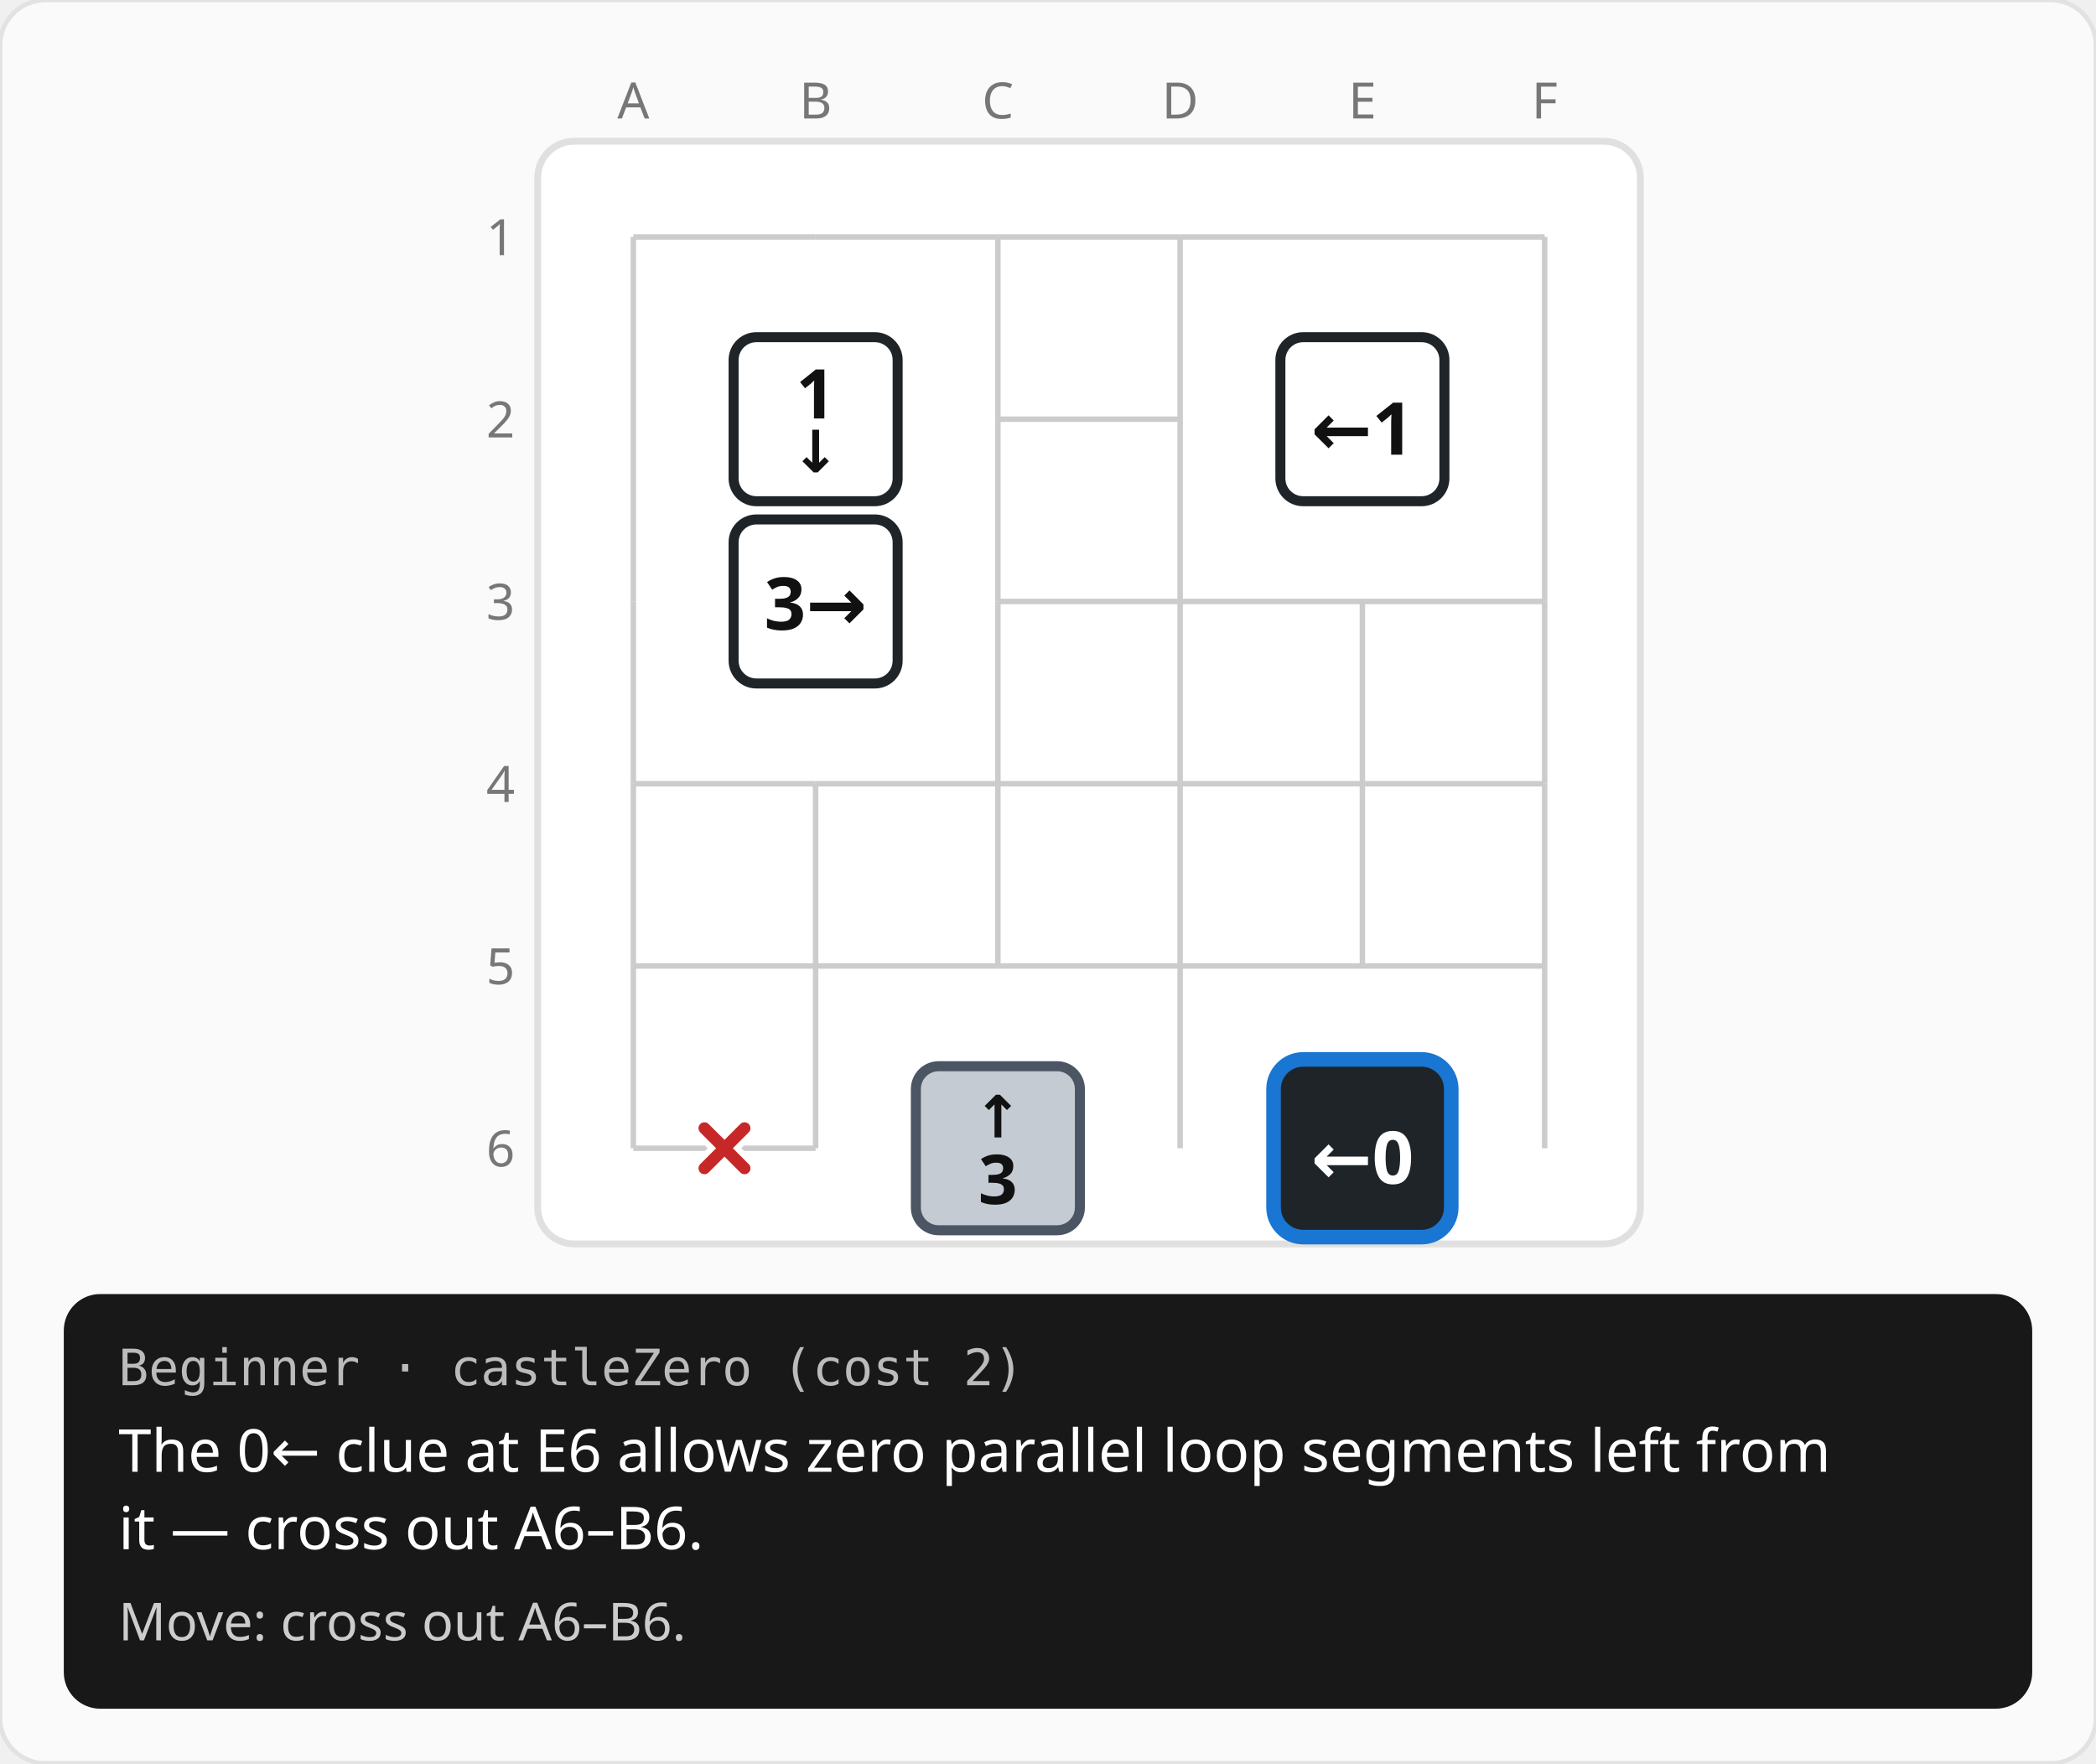
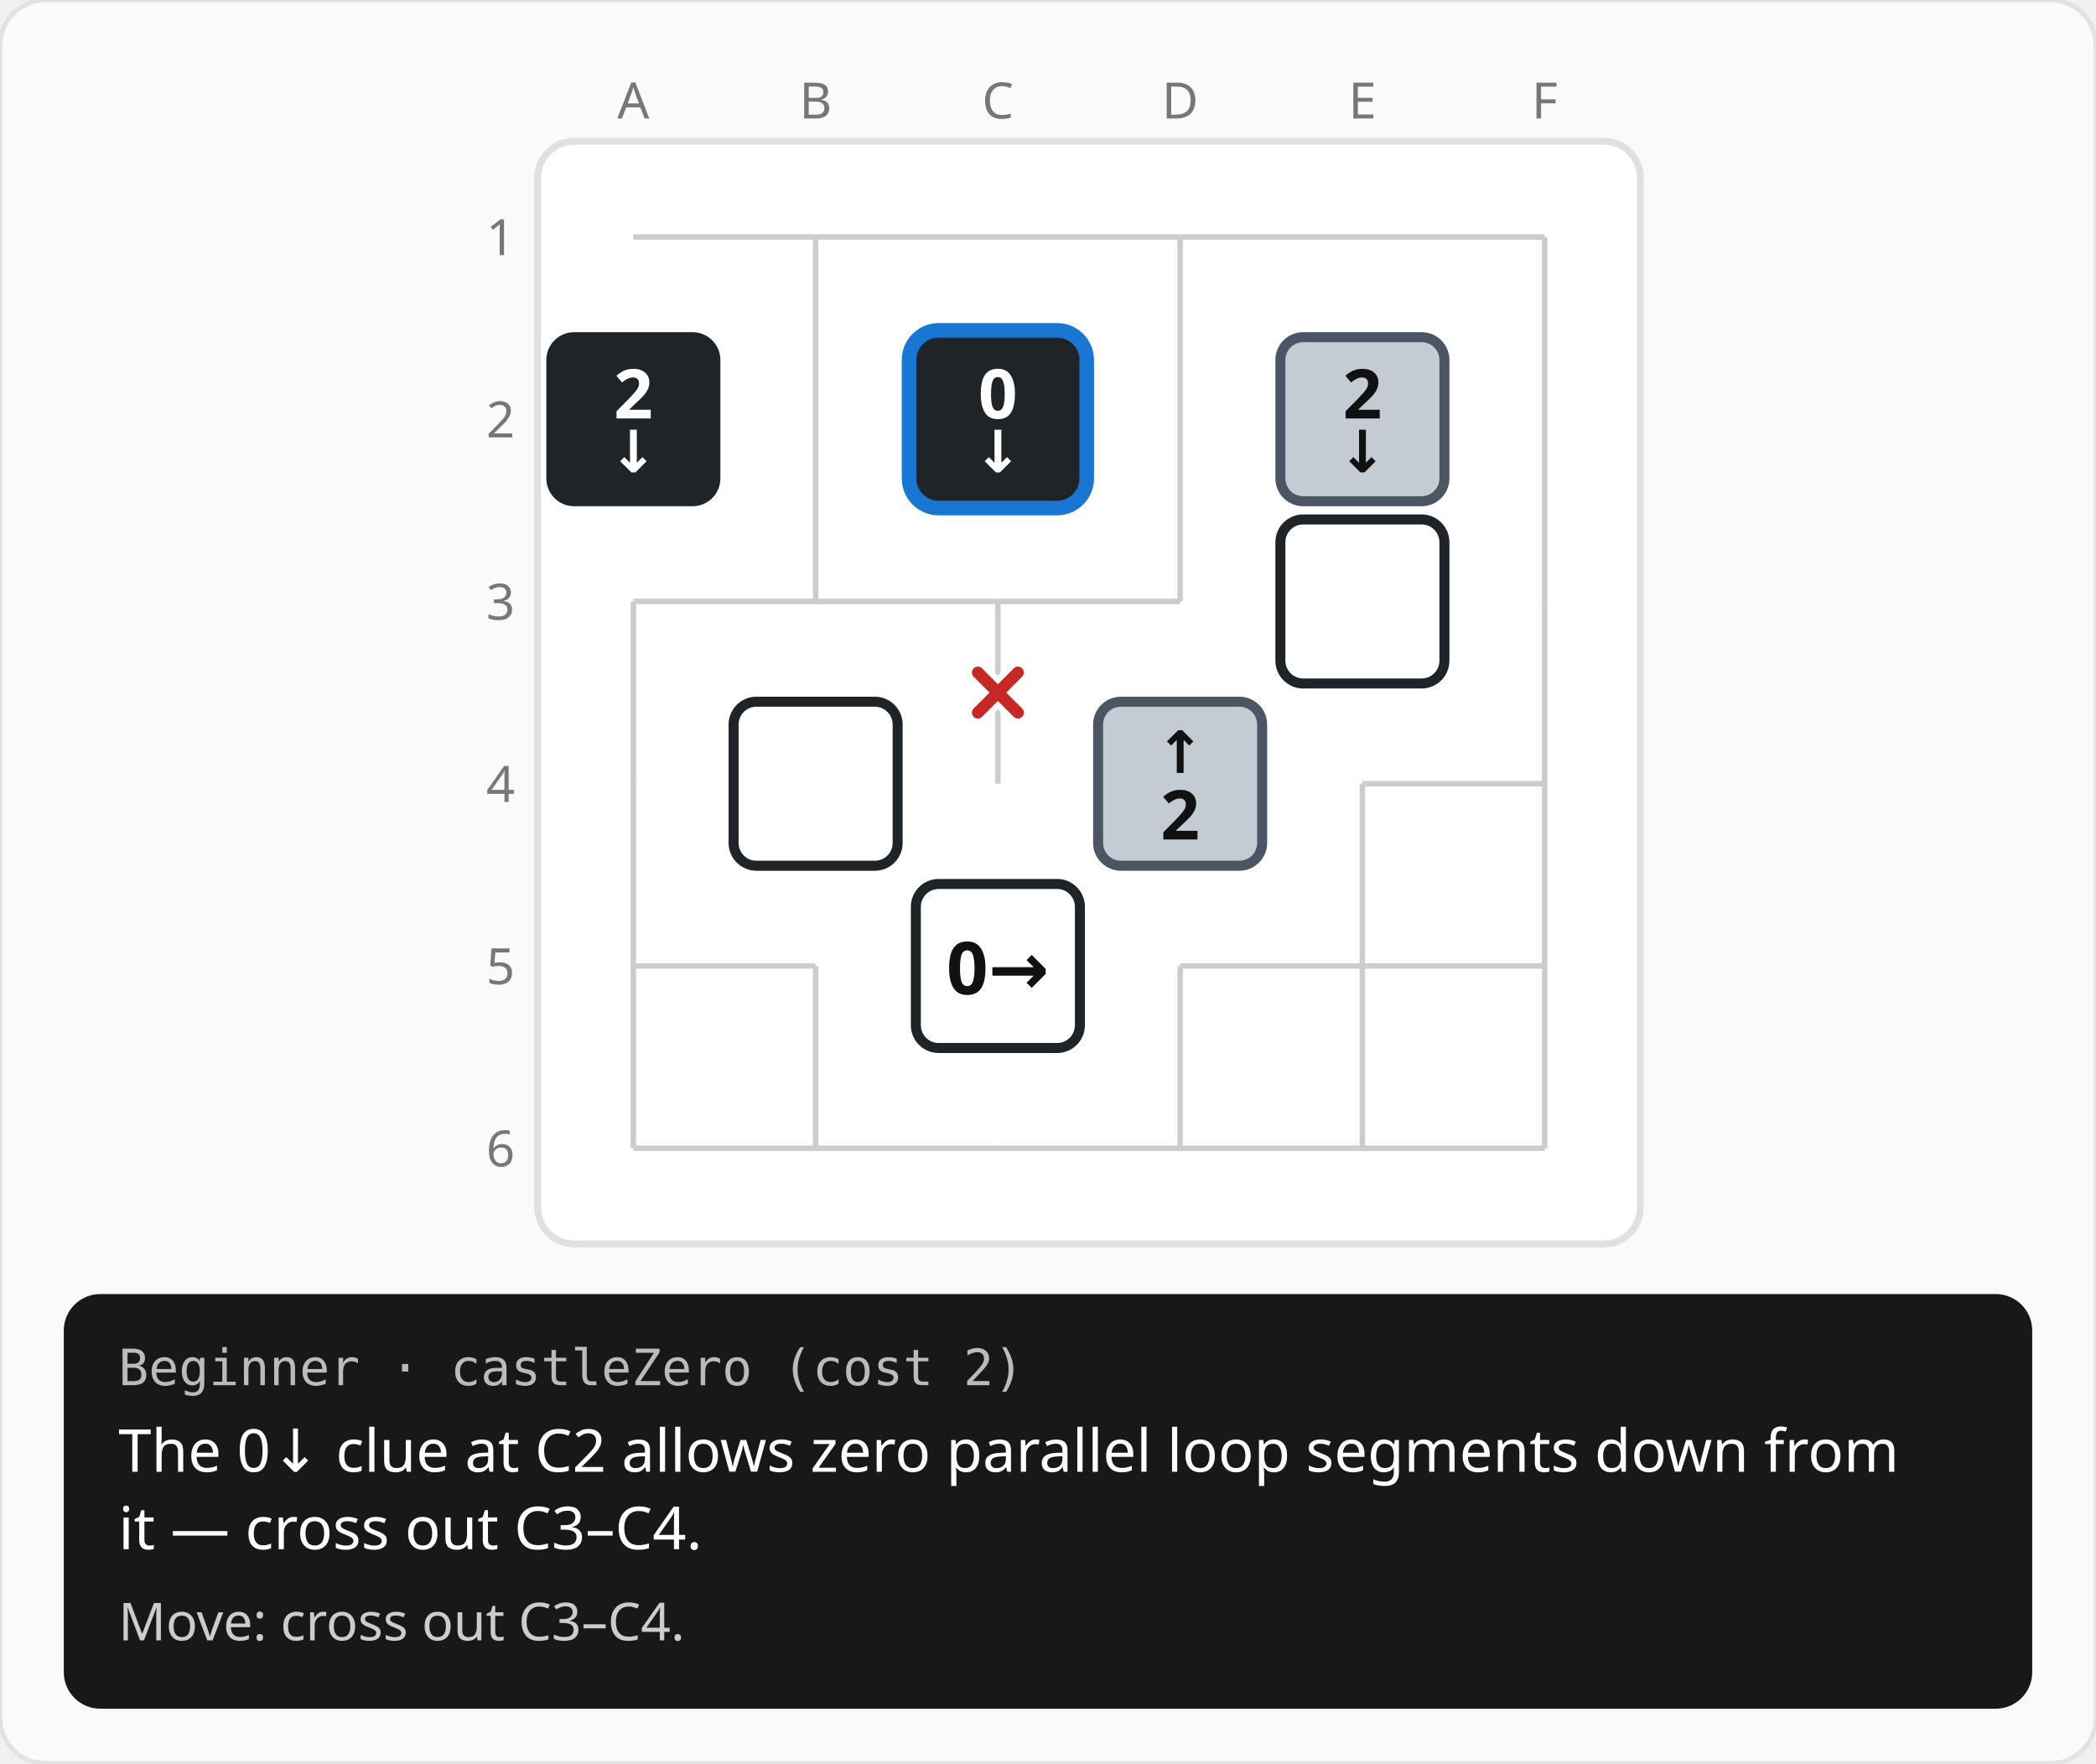
<svg xmlns="http://www.w3.org/2000/svg" width="460" height="387" viewBox="0 0 460 387">
  <rect width="460" height="387" rx="10" fill="#fafafa" stroke="#e2e2e2" />
  <defs>
    <pattern id="hatch" width="8" height="8" patternUnits="userSpaceOnUse" patternTransform="rotate(45)">
      <line x1="0" y1="0" x2="0" y2="8" stroke="#d55e00" stroke-width="3" opacity="0.55" />
    </pattern>
  </defs>
  <g transform="translate(99 12)">
    <text x="40" y="14" fill="#777777" font-size="11" font-family="system-ui, sans-serif" text-anchor="middle">A</text>
    <text x="80" y="14" fill="#777777" font-size="11" font-family="system-ui, sans-serif" text-anchor="middle">B</text>
    <text x="120" y="14" fill="#777777" font-size="11" font-family="system-ui, sans-serif" text-anchor="middle">C</text>
    <text x="160" y="14" fill="#777777" font-size="11" font-family="system-ui, sans-serif" text-anchor="middle">D</text>
    <text x="200" y="14" fill="#777777" font-size="11" font-family="system-ui, sans-serif" text-anchor="middle">E</text>
    <text x="240" y="14" fill="#777777" font-size="11" font-family="system-ui, sans-serif" text-anchor="middle">F</text>
    <text x="14" y="44" fill="#777777" font-size="11" font-family="system-ui, sans-serif" text-anchor="end">1</text>
    <text x="14" y="84" fill="#777777" font-size="11" font-family="system-ui, sans-serif" text-anchor="end">2</text>
    <text x="14" y="124" fill="#777777" font-size="11" font-family="system-ui, sans-serif" text-anchor="end">3</text>
    <text x="14" y="164" fill="#777777" font-size="11" font-family="system-ui, sans-serif" text-anchor="end">4</text>
    <text x="14" y="204" fill="#777777" font-size="11" font-family="system-ui, sans-serif" text-anchor="end">5</text>
    <text x="14" y="244" fill="#777777" font-size="11" font-family="system-ui, sans-serif" text-anchor="end">6</text>
    <g transform="translate(18 18)">
      <rect x="1" y="1" width="242" height="242" rx="8" fill="#ffffff" stroke="#e0e0e0" stroke-width="1.5" />
      <line x1="22" y1="22" x2="62" y2="22" stroke="#cccccc" stroke-width="1.2" />
-       <line x1="22" y1="22" x2="22" y2="62" stroke="#cccccc" stroke-width="1.2" />
      <line x1="62" y1="22" x2="102" y2="22" stroke="#cccccc" stroke-width="1.2" />
+       <line x1="62" y1="22" x2="62" y2="62" stroke="#cccccc" stroke-width="1.2" />
      <line x1="102" y1="22" x2="142" y2="22" stroke="#cccccc" stroke-width="1.2" />
-       <line x1="102" y1="22" x2="102" y2="62" stroke="#cccccc" stroke-width="1.2" />
      <line x1="142" y1="22" x2="182" y2="22" stroke="#cccccc" stroke-width="1.2" />
      <line x1="142" y1="22" x2="142" y2="62" stroke="#cccccc" stroke-width="1.2" />
      <line x1="182" y1="22" x2="222" y2="22" stroke="#cccccc" stroke-width="1.2" />
      <line x1="222" y1="22" x2="222" y2="62" stroke="#cccccc" stroke-width="1.2" />
-       <line x1="22" y1="62" x2="22" y2="102" stroke="#cccccc" stroke-width="1.2" />
-       <line x1="102" y1="62" x2="142" y2="62" stroke="#cccccc" stroke-width="1.2" />
-       <line x1="102" y1="62" x2="102" y2="102" stroke="#cccccc" stroke-width="1.2" />
+       <line x1="62" y1="62" x2="62" y2="102" stroke="#cccccc" stroke-width="1.2" />
      <line x1="142" y1="62" x2="142" y2="102" stroke="#cccccc" stroke-width="1.2" />
      <line x1="222" y1="62" x2="222" y2="102" stroke="#cccccc" stroke-width="1.2" />
+       <line x1="22" y1="102" x2="62" y2="102" stroke="#cccccc" stroke-width="1.2" />
      <line x1="22" y1="102" x2="22" y2="142" stroke="#cccccc" stroke-width="1.2" />
+       <line x1="62" y1="102" x2="102" y2="102" stroke="#cccccc" stroke-width="1.2" />
      <line x1="102" y1="102" x2="142" y2="102" stroke="#cccccc" stroke-width="1.2" />
      <line x1="102" y1="102" x2="102" y2="142" stroke="#cccccc" stroke-width="1.2" />
-       <line x1="142" y1="102" x2="182" y2="102" stroke="#cccccc" stroke-width="1.2" />
-       <line x1="142" y1="102" x2="142" y2="142" stroke="#cccccc" stroke-width="1.2" />
-       <line x1="182" y1="102" x2="222" y2="102" stroke="#cccccc" stroke-width="1.2" />
-       <line x1="182" y1="102" x2="182" y2="142" stroke="#cccccc" stroke-width="1.2" />
      <line x1="222" y1="102" x2="222" y2="142" stroke="#cccccc" stroke-width="1.2" />
-       <line x1="22" y1="142" x2="62" y2="142" stroke="#cccccc" stroke-width="1.2" />
      <line x1="22" y1="142" x2="22" y2="182" stroke="#cccccc" stroke-width="1.2" />
-       <line x1="62" y1="142" x2="102" y2="142" stroke="#cccccc" stroke-width="1.2" />
-       <line x1="62" y1="142" x2="62" y2="182" stroke="#cccccc" stroke-width="1.2" />
-       <line x1="102" y1="142" x2="142" y2="142" stroke="#cccccc" stroke-width="1.2" />
-       <line x1="102" y1="142" x2="102" y2="182" stroke="#cccccc" stroke-width="1.2" />
-       <line x1="142" y1="142" x2="182" y2="142" stroke="#cccccc" stroke-width="1.2" />
-       <line x1="142" y1="142" x2="142" y2="182" stroke="#cccccc" stroke-width="1.2" />
      <line x1="182" y1="142" x2="222" y2="142" stroke="#cccccc" stroke-width="1.2" />
      <line x1="182" y1="142" x2="182" y2="182" stroke="#cccccc" stroke-width="1.2" />
      <line x1="222" y1="142" x2="222" y2="182" stroke="#cccccc" stroke-width="1.2" />
      <line x1="22" y1="182" x2="62" y2="182" stroke="#cccccc" stroke-width="1.2" />
      <line x1="22" y1="182" x2="22" y2="222" stroke="#cccccc" stroke-width="1.2" />
-       <line x1="62" y1="182" x2="102" y2="182" stroke="#cccccc" stroke-width="1.2" />
      <line x1="62" y1="182" x2="62" y2="222" stroke="#cccccc" stroke-width="1.2" />
-       <line x1="102" y1="182" x2="142" y2="182" stroke="#cccccc" stroke-width="1.2" />
      <line x1="142" y1="182" x2="182" y2="182" stroke="#cccccc" stroke-width="1.2" />
      <line x1="142" y1="182" x2="142" y2="222" stroke="#cccccc" stroke-width="1.2" />
      <line x1="182" y1="182" x2="222" y2="182" stroke="#cccccc" stroke-width="1.2" />
+       <line x1="182" y1="182" x2="182" y2="222" stroke="#cccccc" stroke-width="1.2" />
      <line x1="222" y1="182" x2="222" y2="222" stroke="#cccccc" stroke-width="1.2" />
      <line x1="22" y1="222" x2="62" y2="222" stroke="#cccccc" stroke-width="1.2" />
-       <rect x="44" y="44" width="36" height="36" rx="5" fill="#ffffff" stroke="#1f2429" stroke-width="2.2" />
-       <text x="62" y="56" font-size="15.04" font-weight="700" font-family="system-ui, sans-serif" text-anchor="middle" dominant-baseline="central" fill="#111111">1</text>
-       <text x="62" y="69.2" font-size="12.8" font-weight="700" font-family="system-ui, sans-serif" text-anchor="middle" dominant-baseline="central" fill="#111111">↓</text>
-       <rect x="164" y="44" width="36" height="36" rx="5" fill="#ffffff" stroke="#1f2429" stroke-width="2.2" />
-       <text x="182" y="62" font-size="16" font-weight="700" font-family="system-ui, sans-serif" text-anchor="middle" dominant-baseline="central" fill="#111111">←1</text>
-       <rect x="44" y="84" width="36" height="36" rx="5" fill="#ffffff" stroke="#1f2429" stroke-width="2.2" />
-       <text x="62" y="102" font-size="16" font-weight="700" font-family="system-ui, sans-serif" text-anchor="middle" dominant-baseline="central" fill="#111111">3→</text>
-       <rect x="84" y="204" width="36" height="36" rx="5" fill="#c4cbd3" stroke="#4b5563" stroke-width="2.2" />
-       <text x="102" y="215.2" font-size="12.8" font-weight="700" font-family="system-ui, sans-serif" text-anchor="middle" dominant-baseline="central" fill="#111111">↑</text>
-       <text x="102" y="228.4" font-size="15.04" font-weight="700" font-family="system-ui, sans-serif" text-anchor="middle" dominant-baseline="central" fill="#111111">3</text>
-       <rect x="164" y="204" width="36" height="36" rx="5" fill="#1f2429" stroke="#1f2429" stroke-width="2.2" />
-       <text x="182" y="222" font-size="16" font-weight="700" font-family="system-ui, sans-serif" text-anchor="middle" dominant-baseline="central" fill="#ffffff">←0</text>
-       <rect x="162.5" y="202.5" width="39" height="39" rx="6.5" fill="none" stroke="#1976d2" stroke-width="3.2" />
-       <path d="M37.6 217.6L46.4 226.4M37.6 226.4L46.4 217.6" stroke="#ffffff" stroke-width="5.2" stroke-linecap="round" />
-       <path d="M37.6 217.6L46.4 226.4M37.6 226.4L46.4 217.6" stroke="#c62828" stroke-width="2.6" stroke-linecap="round" />
+       <line x1="62" y1="222" x2="102" y2="222" stroke="#cccccc" stroke-width="1.2" />
+       <line x1="102" y1="222" x2="142" y2="222" stroke="#cccccc" stroke-width="1.2" />
+       <line x1="142" y1="222" x2="182" y2="222" stroke="#cccccc" stroke-width="1.2" />
+       <line x1="182" y1="222" x2="222" y2="222" stroke="#cccccc" stroke-width="1.2" />
+       <rect x="4" y="44" width="36" height="36" rx="5" fill="#1f2429" stroke="#1f2429" stroke-width="2.2" />
+       <text x="22" y="56" font-size="15.04" font-weight="700" font-family="system-ui, sans-serif" text-anchor="middle" dominant-baseline="central" fill="#ffffff">2</text>
+       <text x="22" y="69.2" font-size="12.8" font-weight="700" font-family="system-ui, sans-serif" text-anchor="middle" dominant-baseline="central" fill="#ffffff">↓</text>
+       <rect x="84" y="44" width="36" height="36" rx="5" fill="#1f2429" stroke="#1f2429" stroke-width="2.2" />
+       <text x="102" y="56" font-size="15.04" font-weight="700" font-family="system-ui, sans-serif" text-anchor="middle" dominant-baseline="central" fill="#ffffff">0</text>
+       <text x="102" y="69.2" font-size="12.8" font-weight="700" font-family="system-ui, sans-serif" text-anchor="middle" dominant-baseline="central" fill="#ffffff">↓</text>
+       <rect x="164" y="44" width="36" height="36" rx="5" fill="#c4cbd3" stroke="#4b5563" stroke-width="2.2" />
+       <text x="182" y="56" font-size="15.04" font-weight="700" font-family="system-ui, sans-serif" text-anchor="middle" dominant-baseline="central" fill="#111111">2</text>
+       <text x="182" y="69.2" font-size="12.8" font-weight="700" font-family="system-ui, sans-serif" text-anchor="middle" dominant-baseline="central" fill="#111111">↓</text>
+       <rect x="164" y="84" width="36" height="36" rx="5" fill="#ffffff" stroke="#1f2429" stroke-width="2.2" />
+       <rect x="44" y="124" width="36" height="36" rx="5" fill="#ffffff" stroke="#1f2429" stroke-width="2.2" />
+       <rect x="124" y="124" width="36" height="36" rx="5" fill="#c4cbd3" stroke="#4b5563" stroke-width="2.2" />
+       <text x="142" y="135.2" font-size="12.8" font-weight="700" font-family="system-ui, sans-serif" text-anchor="middle" dominant-baseline="central" fill="#111111">↑</text>
+       <text x="142" y="148.4" font-size="15.04" font-weight="700" font-family="system-ui, sans-serif" text-anchor="middle" dominant-baseline="central" fill="#111111">2</text>
+       <rect x="84" y="164" width="36" height="36" rx="5" fill="#ffffff" stroke="#1f2429" stroke-width="2.2" />
+       <text x="102" y="182" font-size="16" font-weight="700" font-family="system-ui, sans-serif" text-anchor="middle" dominant-baseline="central" fill="#111111">0→</text>
+       <rect x="82.5" y="42.5" width="39" height="39" rx="6.5" fill="none" stroke="#1976d2" stroke-width="3.2" />
+       <path d="M97.6 117.6L106.4 126.4M97.6 126.4L106.4 117.6" stroke="#ffffff" stroke-width="5.2" stroke-linecap="round" />
+       <path d="M97.6 117.6L106.4 126.4M97.6 126.4L106.4 117.6" stroke="#c62828" stroke-width="2.6" stroke-linecap="round" />
    </g>
  </g>
  <rect x="14" y="284" width="432" height="91" rx="8" fill="#181818" />
  <text x="26" y="304" fill="#bbbbbb" font-size="11" font-family="ui-monospace, Menlo, monospace">Beginner · castleZero (cost 2)</text>
-   <text x="26" y="323" fill="#ffffff" font-size="13" font-family="system-ui, sans-serif">The 0← clue at E6 allows zero parallel loop segments left from</text>
-   <text x="26" y="340" fill="#ffffff" font-size="13" font-family="system-ui, sans-serif">it — cross out A6–B6.</text>
-   <text x="26" y="360" fill="#cccccc" font-size="11.5" font-family="system-ui, sans-serif">Move: cross out A6–B6.</text>
+   <text x="26" y="323" fill="#ffffff" font-size="13" font-family="system-ui, sans-serif">The 0↓ clue at C2 allows zero parallel loop segments down from</text>
+   <text x="26" y="340" fill="#ffffff" font-size="13" font-family="system-ui, sans-serif">it — cross out C3–C4.</text>
+   <text x="26" y="360" fill="#cccccc" font-size="11.5" font-family="system-ui, sans-serif">Move: cross out C3–C4.</text>
</svg>
